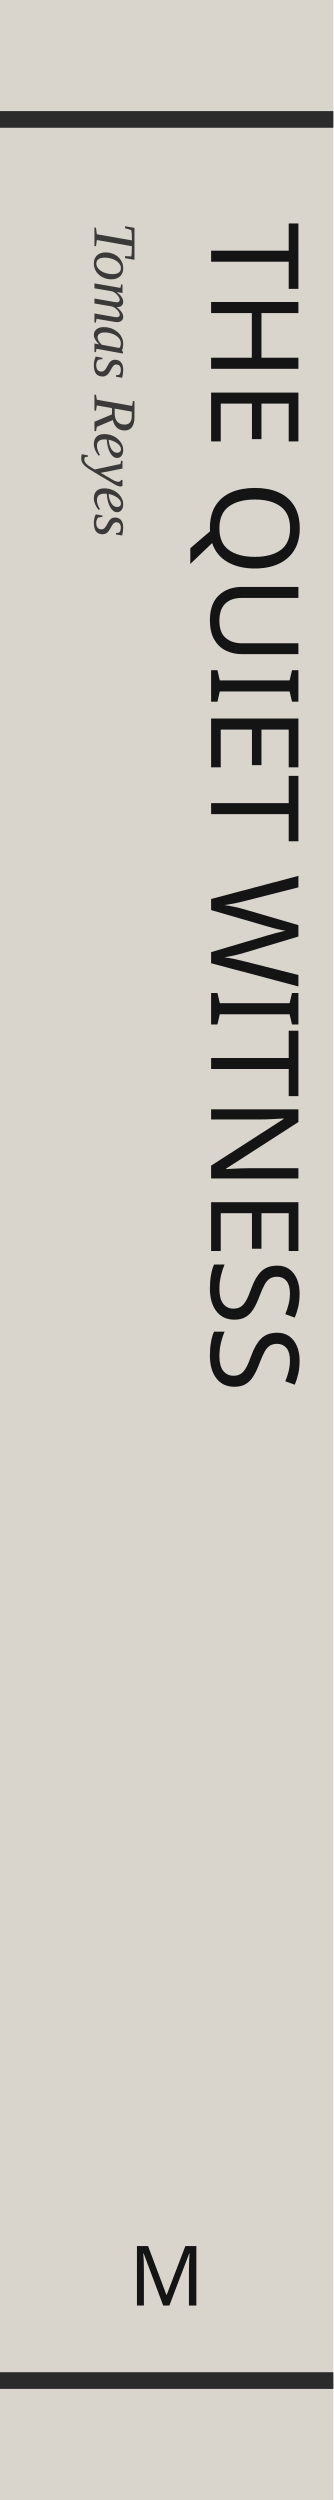
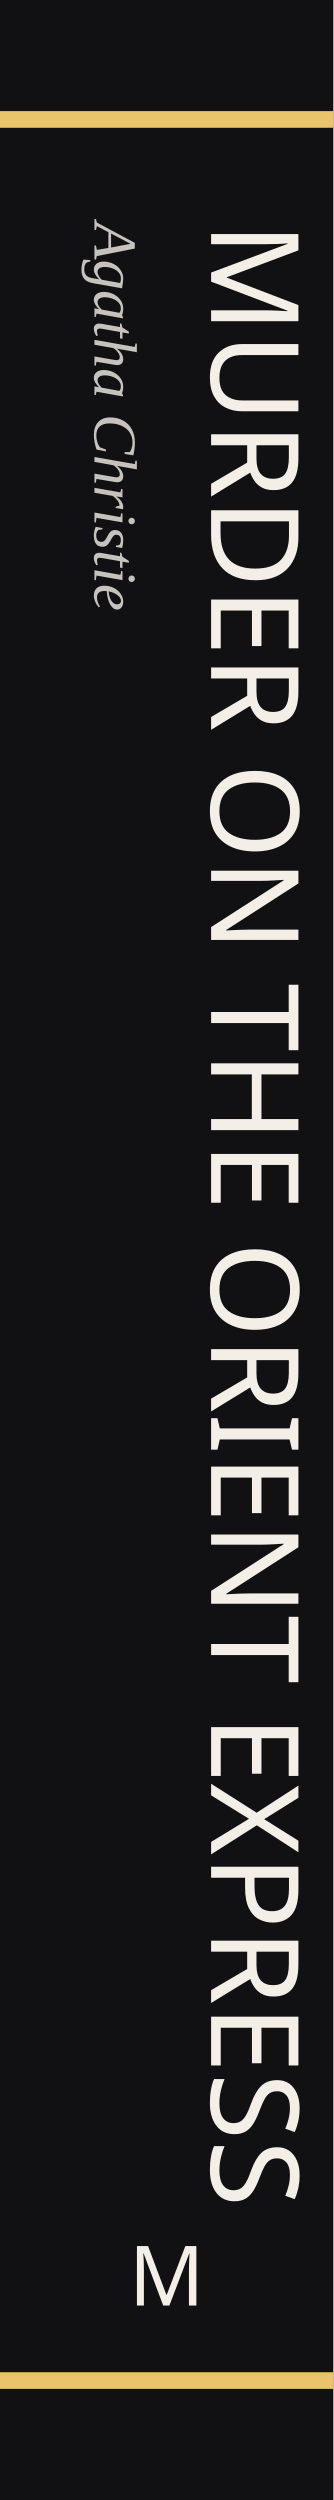
<svg xmlns="http://www.w3.org/2000/svg" width="120" height="900" viewBox="0 0 120 900">
-   <rect width="120" height="900" fill="#d9d4cc" />
-   <rect x="0" y="40" width="120" height="6" fill="#2b2b2b" />
-   <rect x="0" y="854" width="120" height="6" fill="#2b2b2b" />
+   <rect width="120" height="900" fill="#111114" />
+   <rect x="0" y="40" width="120" height="6" fill="#e9c46a" />
+   <rect x="0" y="854" width="120" height="6" fill="#e9c46a" />
  <g transform="translate(76 80) rotate(90)">
-     <text x="0" y="0" font-family="Impact, 'Arial Narrow', sans-serif" font-size="44" fill="#141414">THE QUIET WITNESS</text>
+     <text x="0" y="0" font-family="Impact, 'Arial Narrow', sans-serif" font-size="44" fill="#f4efe6">MURDER ON THE ORIENT EXPRESS</text>
  </g>
  <g transform="translate(34 80) rotate(90)">
-     <text x="0" y="0" font-family="Georgia, 'Times New Roman', serif" font-style="italic" font-size="22" fill="#141414" opacity="0.8">Tomas Reyes</text>
+     <text x="0" y="0" font-family="Georgia, 'Times New Roman', serif" font-style="italic" font-size="22" fill="#f4efe6" opacity="0.8">Agatha Christie</text>
  </g>
-   <text x="60" y="830" text-anchor="middle" font-family="Impact, 'Arial Narrow', sans-serif" font-size="30" fill="#141414">M</text>
+   <text x="60" y="830" text-anchor="middle" font-family="Impact, 'Arial Narrow', sans-serif" font-size="30" fill="#f4efe6">M</text>
</svg>
